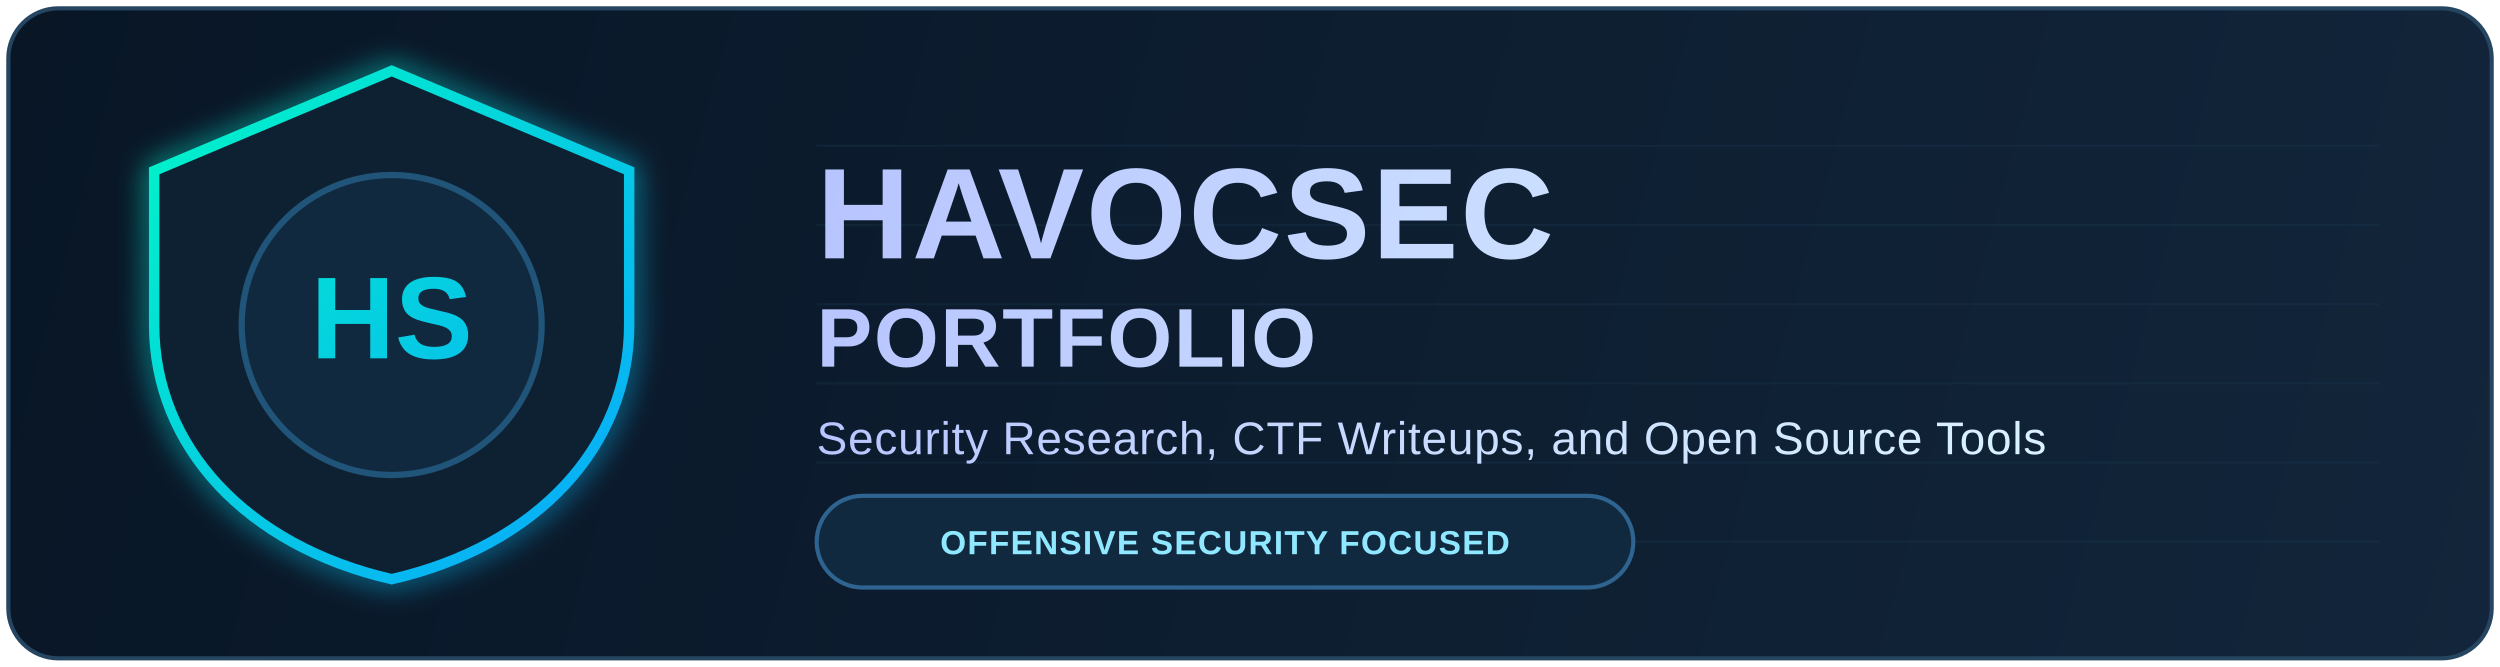
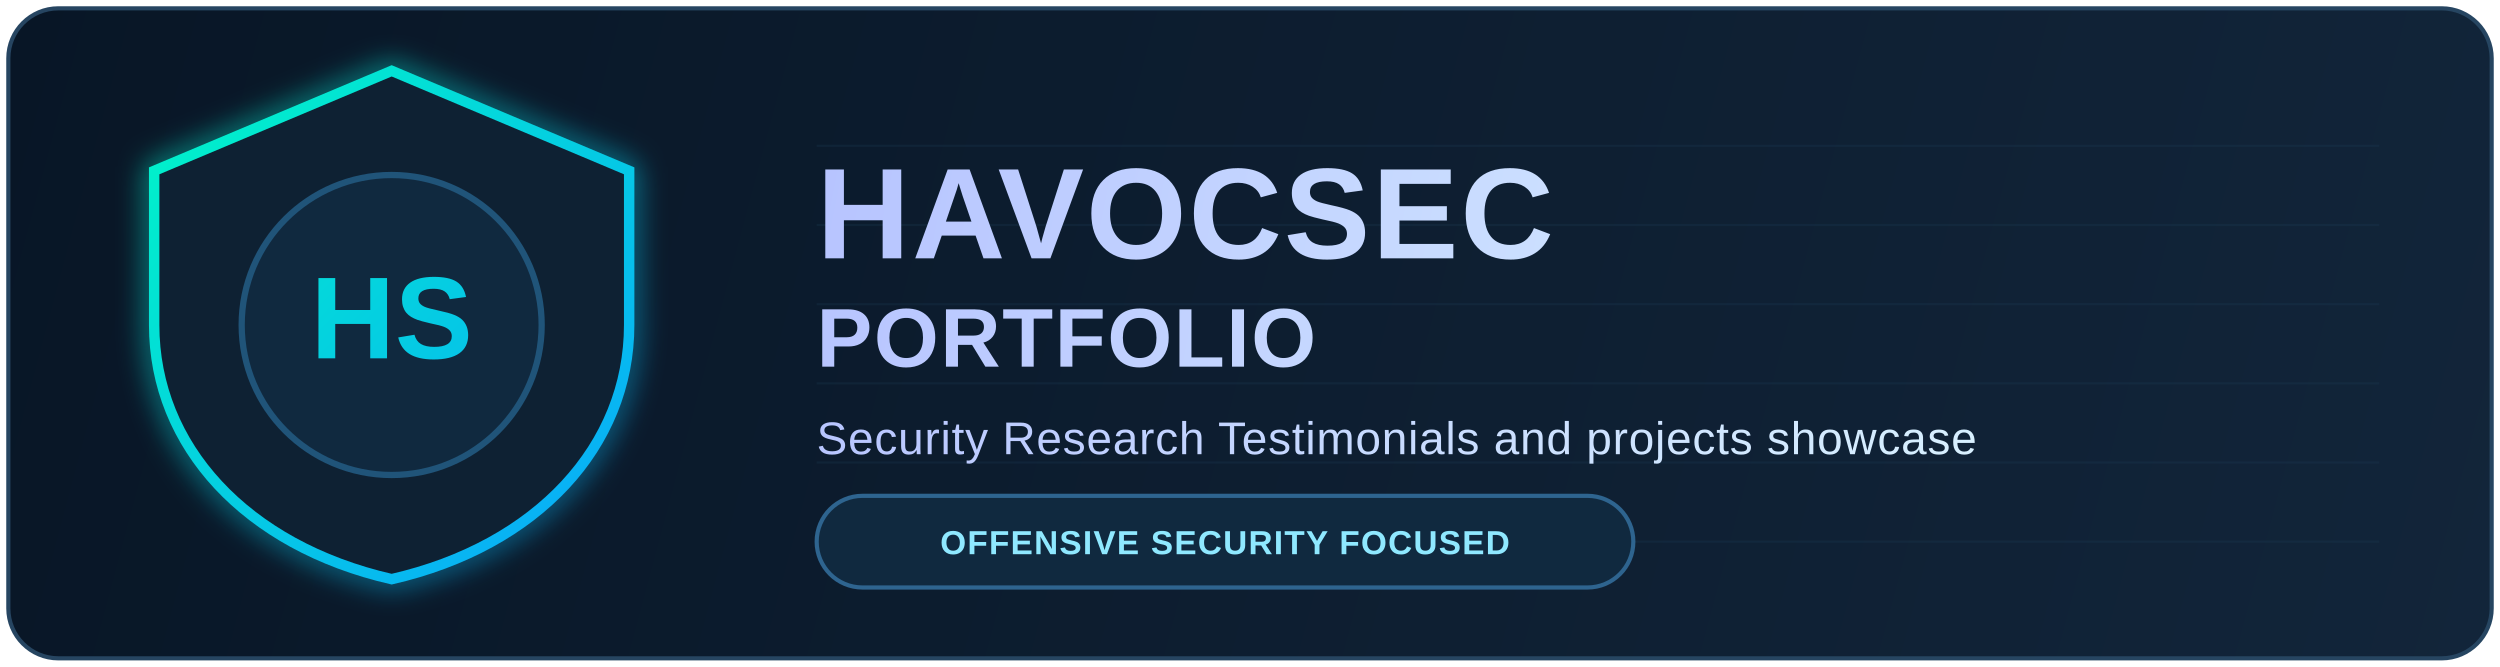
<svg xmlns="http://www.w3.org/2000/svg" width="1200" height="320" viewBox="0 0 1200 320" fill="none">
  <defs>
    <linearGradient id="bg" x1="0" y1="0" x2="1200" y2="320" gradientUnits="userSpaceOnUse">
      <stop offset="0" stop-color="#081626" />
      <stop offset="1" stop-color="#12253A" />
    </linearGradient>
    <linearGradient id="cyber" x1="80" y1="42" x2="320" y2="280" gradientUnits="userSpaceOnUse">
      <stop offset="0" stop-color="#00F4C8" />
      <stop offset="1" stop-color="#0AA2FF" />
    </linearGradient>
    <linearGradient id="title" x1="395" y1="84" x2="1040" y2="212" gradientUnits="userSpaceOnUse">
      <stop offset="0" stop-color="#B7C4FF" />
      <stop offset="1" stop-color="#DDF7FF" />
    </linearGradient>
    <filter id="glow" x="24" y="16" width="330" height="294" filterUnits="userSpaceOnUse" color-interpolation-filters="sRGB">
      <feGaussianBlur stdDeviation="7" result="blur" />
      <feMerge>
        <feMergeNode in="blur" />
        <feMergeNode in="SourceGraphic" />
      </feMerge>
    </filter>
  </defs>
  <rect x="4" y="4" width="1192" height="312" rx="24" fill="url(#bg)" stroke="#264561" stroke-width="2" />
  <g opacity="0.24" stroke="#1F3D59" stroke-width="1">
    <path d="M392 70H1142" />
    <path d="M392 108H1142" />
    <path d="M392 146H1142" />
    <path d="M392 184H1142" />
    <path d="M392 222H1142" />
    <path d="M392 260H1142" />
  </g>
  <g filter="url(#glow)">
    <path d="M188 34L302 82V156C302 214 258 262 188 278C118 262 74 214 74 156V82L188 34Z" fill="#0E2133" stroke="url(#cyber)" stroke-width="5" />
    <circle cx="188" cy="156" r="72" fill="#10293F" stroke="#205479" stroke-width="3" />
    <text x="188" y="172" text-anchor="middle" font-family="Segoe UI, Ubuntu, Arial, sans-serif" font-size="56" font-weight="800" fill="url(#cyber)">HS</text>
  </g>
  <g fill="url(#title)">
    <text x="392" y="124" font-family="Segoe UI, Ubuntu, Arial, sans-serif" font-size="62" font-weight="800" letter-spacing="1">HAVOCSEC</text>
    <text x="392" y="176" font-family="Segoe UI, Ubuntu, Arial, sans-serif" font-size="40" font-weight="700" letter-spacing="0.8">PORTFOLIO</text>
-     <text x="392" y="218" font-family="Segoe UI, Ubuntu, Arial, sans-serif" font-size="22" font-weight="500" letter-spacing="0.4">Security Research, CTF Writeups, and Open Source Tools</text>
+     <text x="392" y="218" font-family="Segoe UI, Ubuntu, Arial, sans-serif" font-size="22" font-weight="500" letter-spacing="0.4">Security Research Testimonials and projects showcase</text>
  </g>
  <g>
    <rect x="392" y="238" width="392" height="44" rx="22" fill="#10293F" stroke="#2E648F" stroke-width="2" />
    <text x="588" y="266" text-anchor="middle" font-family="Segoe UI, Ubuntu, Arial, sans-serif" font-size="16" font-weight="700" fill="#8FE8FF" letter-spacing="0.6">OFFENSIVE SECURITY FOCUSED</text>
  </g>
</svg>
